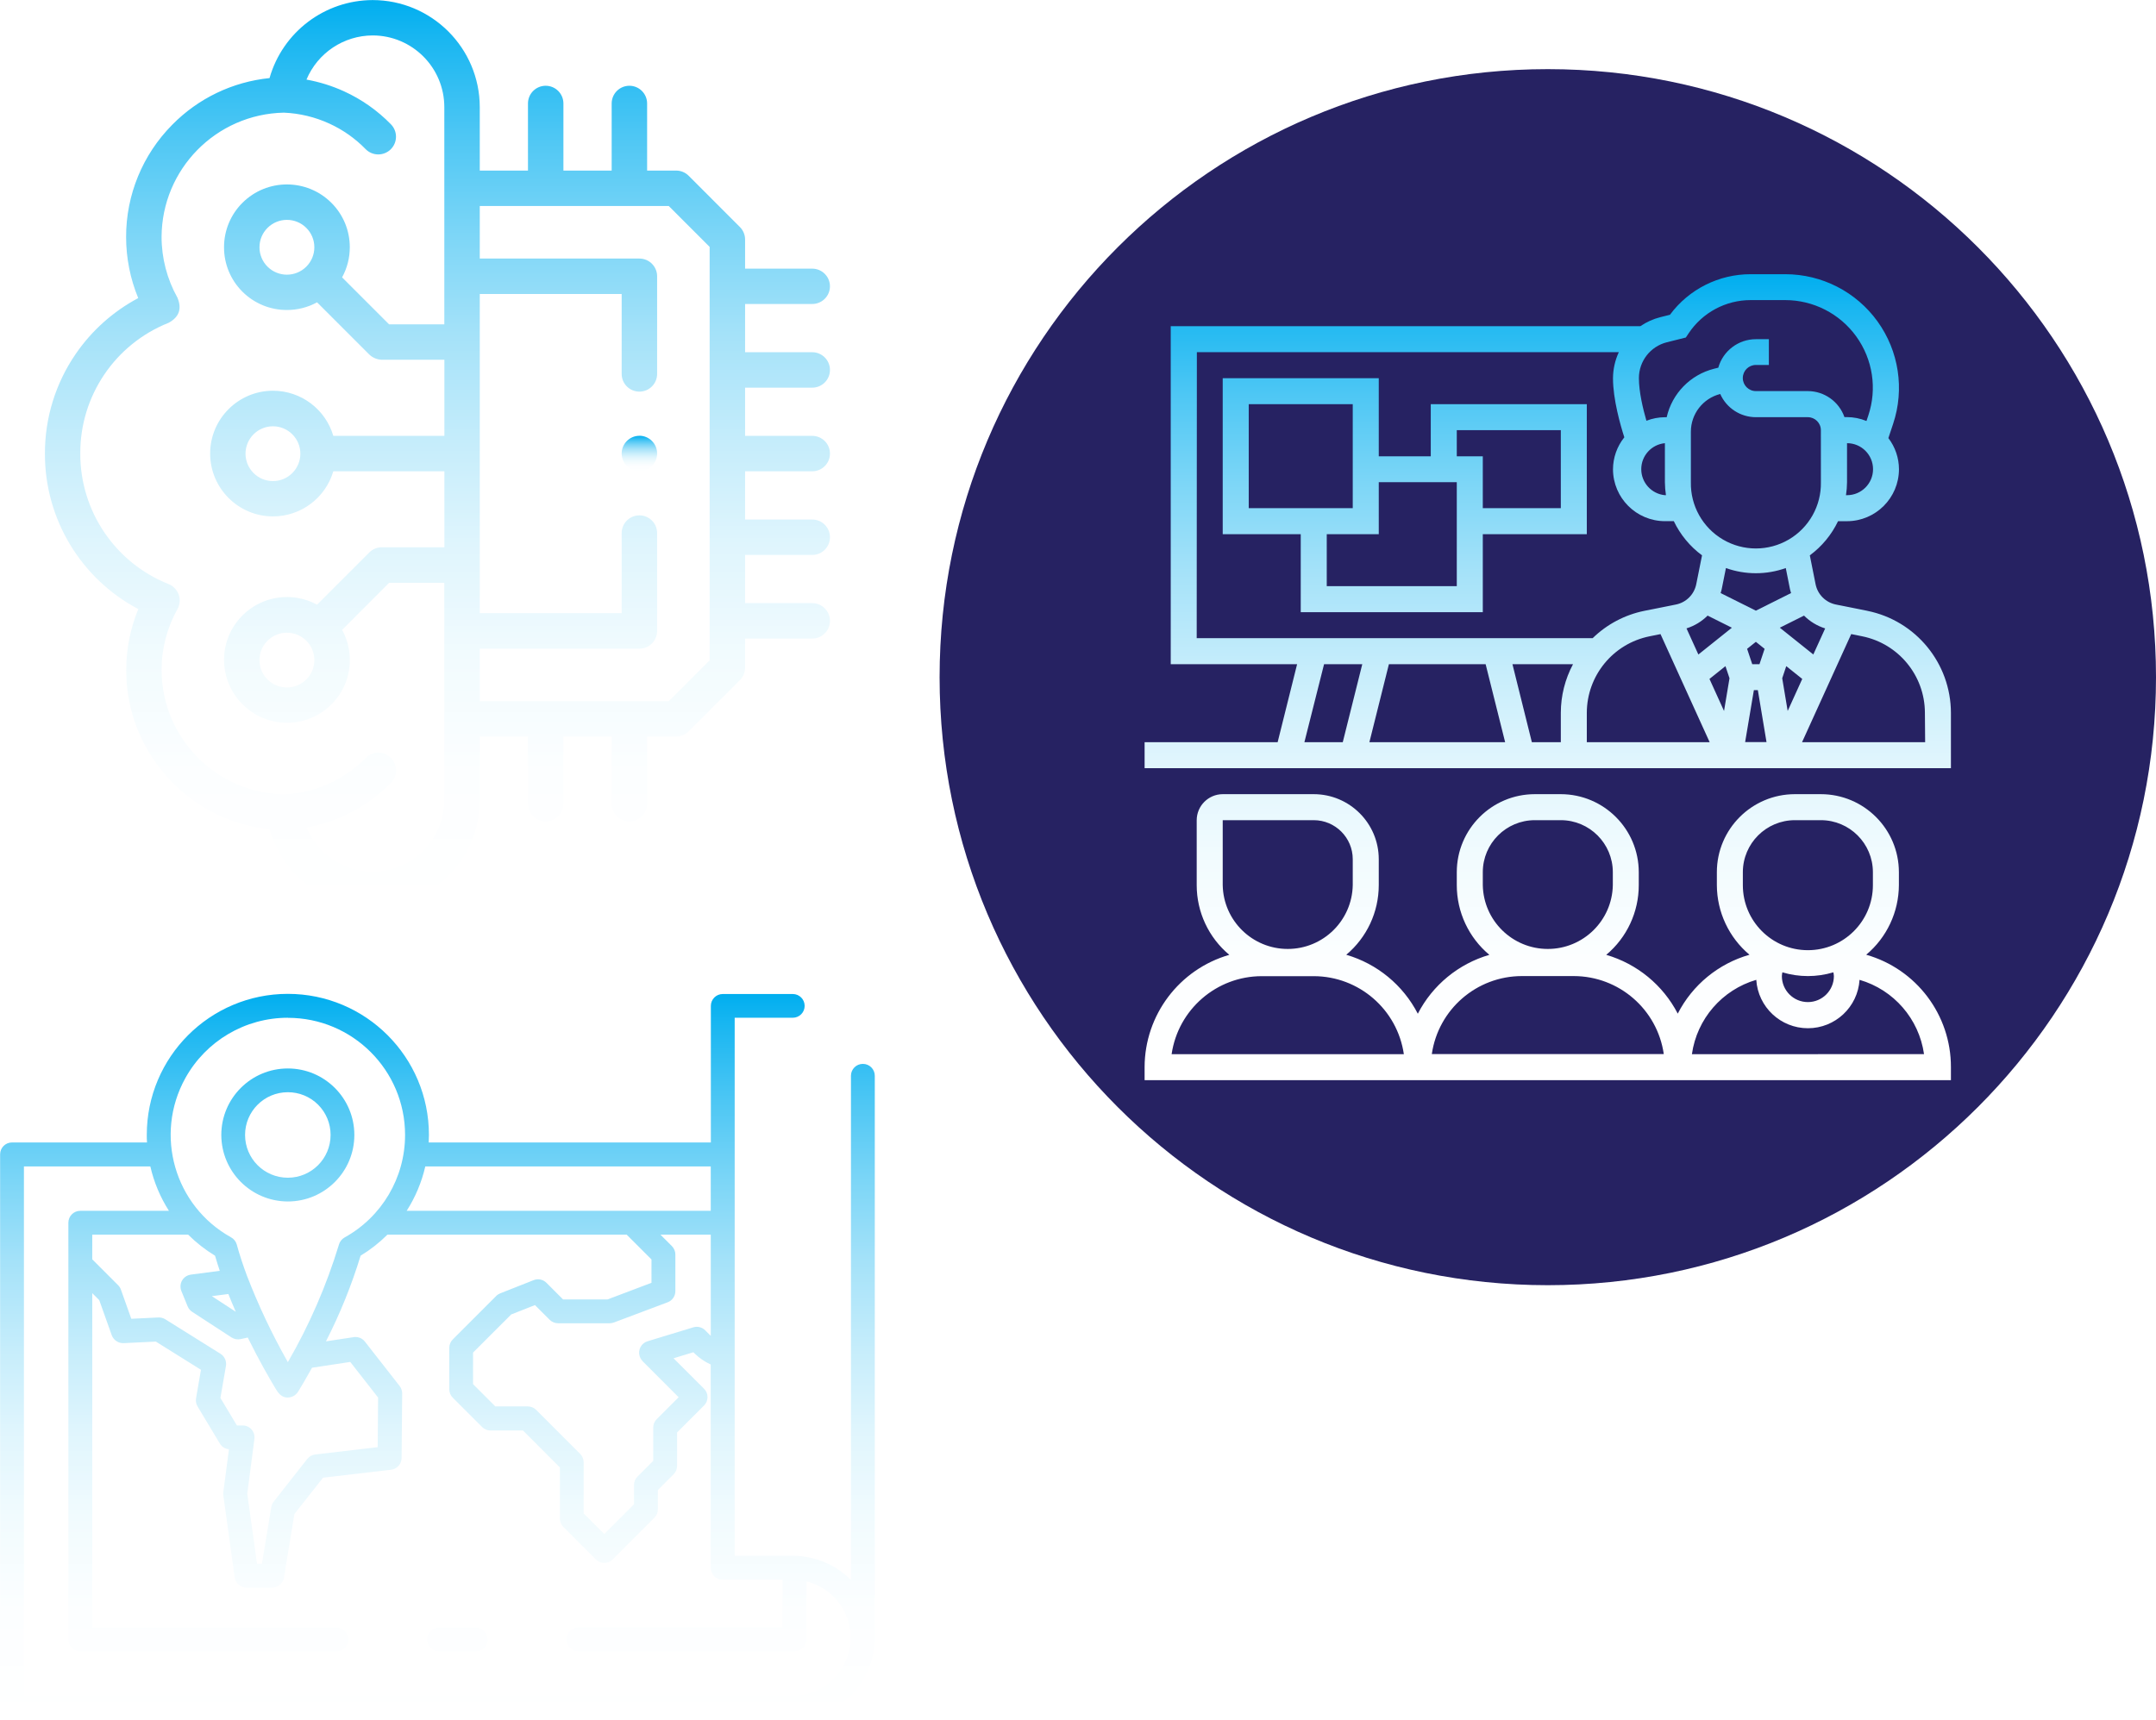
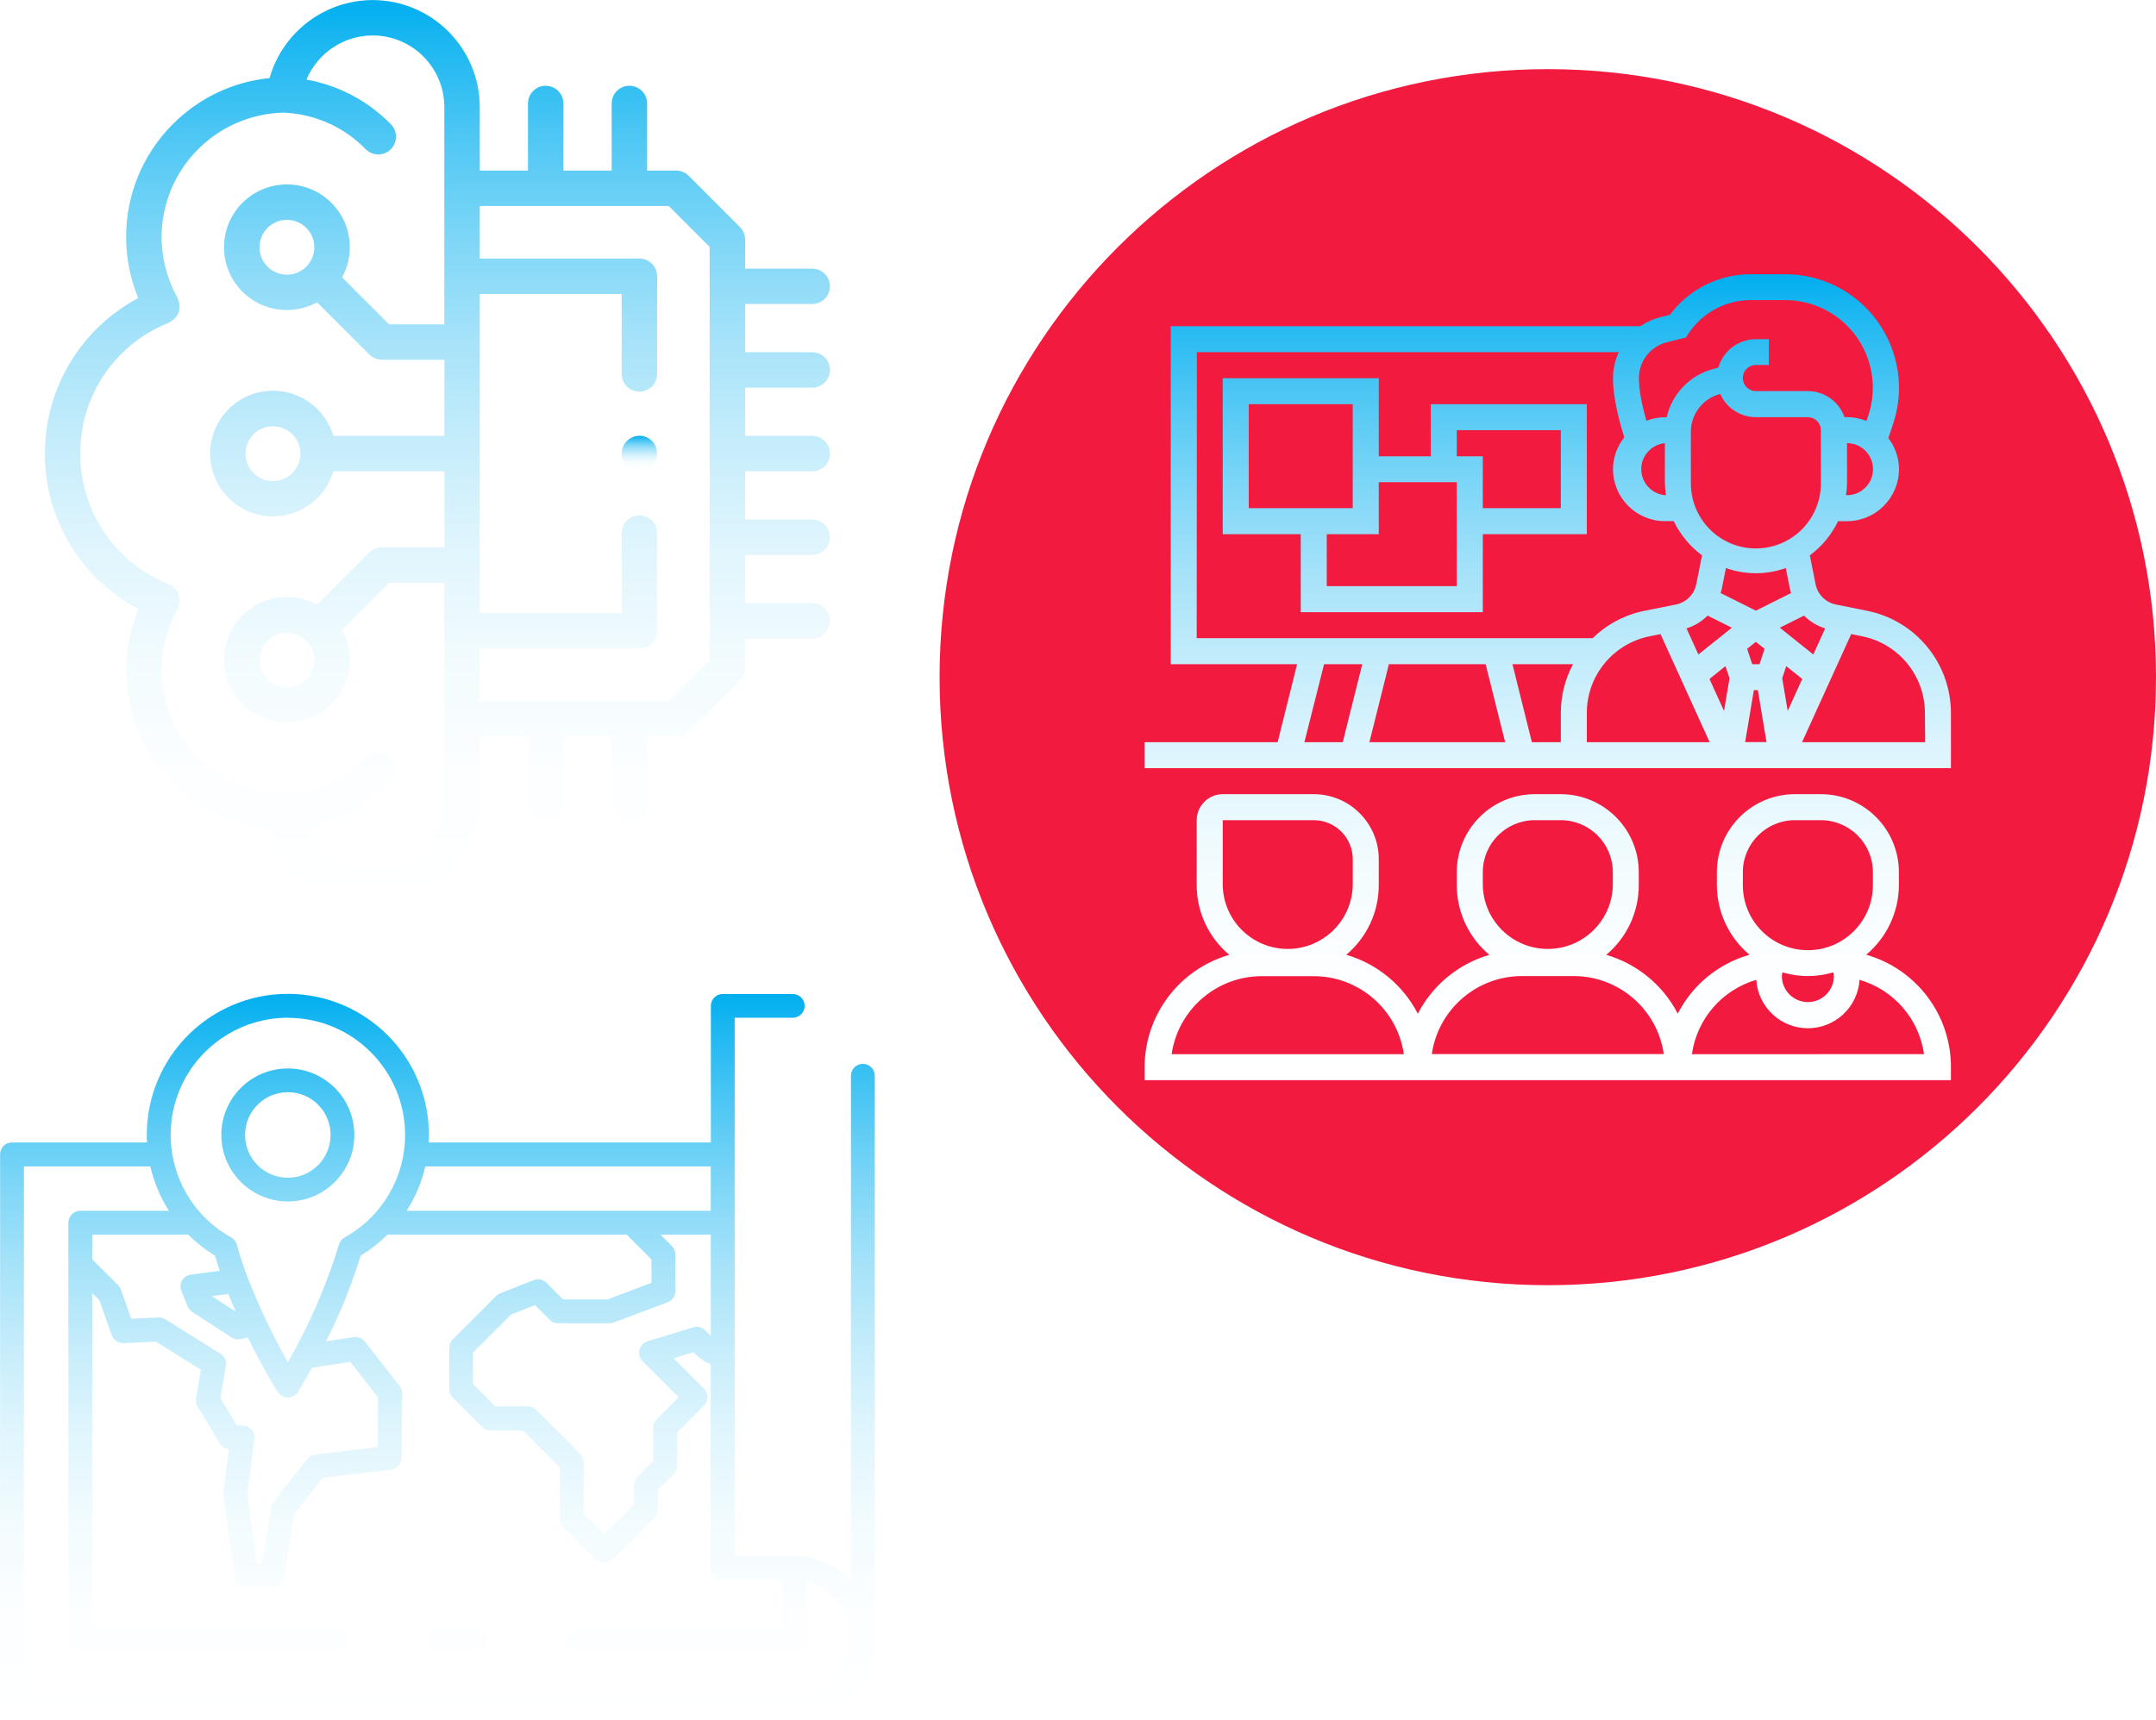
<svg xmlns="http://www.w3.org/2000/svg" xmlns:xlink="http://www.w3.org/1999/xlink" id="Capa_1" data-name="Capa 1" viewBox="0 0 907.49 724.08">
  <defs>
-     <style>.cls-1{fill:#262262;}.cls-2{fill:url(#linear-gradient);}.cls-3{fill:url(#linear-gradient-2);}.cls-4{fill:url(#linear-gradient-3);}.cls-5{fill:url(#linear-gradient-4);}</style>
+     <style>.cls-1{fill:#F21B3F;}.cls-2{fill:url(#linear-gradient);}.cls-3{fill:url(#linear-gradient-2);}.cls-4{fill:url(#linear-gradient-3);}.cls-5{fill:url(#linear-gradient-4);}</style>
    <linearGradient id="linear-gradient" x1="-210.68" y1="353.84" x2="-210.68" y2="-28.11" gradientUnits="userSpaceOnUse">
      <stop offset="0" stop-color="#fff" />
      <stop offset="0.15" stop-color="#fcfeff" />
      <stop offset="0.28" stop-color="#f1fbfe" />
      <stop offset="0.4" stop-color="#dff5fd" />
      <stop offset="0.51" stop-color="#c6edfb" />
      <stop offset="0.63" stop-color="#a5e2f9" />
      <stop offset="0.74" stop-color="#7dd6f7" />
      <stop offset="0.85" stop-color="#4ec7f4" />
      <stop offset="0.96" stop-color="#18b6f1" />
      <stop offset="1" stop-color="#00aeef" />
    </linearGradient>
    <linearGradient id="linear-gradient-2" x1="-125.65" y1="170.31" x2="-125.65" y2="155.38" xlink:href="#linear-gradient" />
    <linearGradient id="linear-gradient-3" x1="-40.17" y1="303.01" x2="-40.17" y2="379.42" gradientTransform="matrix(4, 0, 0, -4, -50, 1908)" xlink:href="#linear-gradient" />
    <linearGradient id="linear-gradient-4" x1="38.34" y1="441.17" x2="38.34" y2="483.58" gradientTransform="matrix(8, 0, 0, -8, -50, 3956)" xlink:href="#linear-gradient" />
  </defs>
  <circle class="cls-1" cx="651.49" cy="285.11" r="256" />
  <path class="cls-2" d="M-52.9,135.11a7.46,7.46,0,0,0,7.46-7.46,7.46,7.46,0,0,0-7.46-7.46H-81.16V99.88H-52.9a7.46,7.46,0,0,0,7.46-7.46A7.46,7.46,0,0,0-52.9,85H-81.16V72.75a7.46,7.46,0,0,0-2.18-5.27l-21.57-21.59a7.46,7.46,0,0,0-5.28-2.18H-122.4V15.47A7.46,7.46,0,0,0-129.86,8a7.46,7.46,0,0,0-7.46,7.46V43.71h-20.31V15.47A7.46,7.46,0,0,0-165.09,8a7.46,7.46,0,0,0-7.46,7.46V43.71h-20.29V17a45.14,45.14,0,0,0-45.09-45.08,45.27,45.27,0,0,0-43.4,32.85,66.76,66.76,0,0,0-40.95,19.65A66.91,66.91,0,0,0-341.7,71.68a67.53,67.53,0,0,0,5.1,25.72,74,74,0,0,0-26.27,23.45,73.76,73.76,0,0,0-13,42,73.79,73.79,0,0,0,39.3,65.48,67.49,67.49,0,0,0-5.08,25.7,66.86,66.86,0,0,0,19.41,47.28A66.78,66.78,0,0,0-281.33,321a45.28,45.28,0,0,0,43.41,32.86,45.13,45.13,0,0,0,45.08-45.08V282h20.29v28.25a7.46,7.46,0,0,0,7.46,7.46,7.46,7.46,0,0,0,7.46-7.46V282h20.31v28.25a7.46,7.46,0,0,0,7.46,7.46,7.46,7.46,0,0,0,7.46-7.46V282h12.21a7.47,7.47,0,0,0,5.28-2.19l21.57-21.56A7.46,7.46,0,0,0-81.16,253V240.75H-52.9a7.46,7.46,0,0,0,7.46-7.46,7.46,7.46,0,0,0-7.46-7.46H-81.16V205.55H-52.9a7.46,7.46,0,0,0,7.46-7.46,7.46,7.46,0,0,0-7.46-7.46H-81.16V170.32H-52.9a7.46,7.46,0,0,0,7.46-7.46,7.46,7.46,0,0,0-7.46-7.46H-81.16V135.11Zm-185,203.81a30.29,30.29,0,0,1-27.86-18.6,65.68,65.68,0,0,0,15.85-5,66,66,0,0,0,19.7-13.84,7.45,7.45,0,0,0-.11-10.55,7.45,7.45,0,0,0-10.55.11,51.21,51.21,0,0,1-15.27,10.72,50.53,50.53,0,0,1-19.14,4.6A52.54,52.54,0,0,1-326.77,254a52.28,52.28,0,0,1,6.67-25.61,7.44,7.44,0,0,0,.54-6.13,7.49,7.49,0,0,0-4.26-4.45,59,59,0,0,1-37.17-55,58.93,58.93,0,0,1,37.17-55q6.65-3.6,3.73-10.58a52.48,52.48,0,0,1-6.68-25.63A52.55,52.55,0,0,1-275.3,19.32a51.08,51.08,0,0,1,19.14,4.6A50.85,50.85,0,0,1-240.9,34.66a7.43,7.43,0,0,0,5.34,2.25,7.46,7.46,0,0,0,5.21-2.12,7.46,7.46,0,0,0,.13-10.55,65.63,65.63,0,0,0-19.73-13.89A66.49,66.49,0,0,0-265.78,5.4a30.3,30.3,0,0,1,27.86-18.59A30.19,30.19,0,0,1-207.76,17v91.46H-231l-19.79-19.79A26.26,26.26,0,0,0-247.55,76a26.3,26.3,0,0,0-7.75-18.72,26.51,26.51,0,0,0-37.43,0A26.3,26.3,0,0,0-300.48,76a26.28,26.28,0,0,0,7.75,18.71A26.39,26.39,0,0,0-274,102.41a26.45,26.45,0,0,0,12.68-3.23l22,22a7.94,7.94,0,0,0,5.27,2.18h26.32V155.4h-46.75a26.5,26.5,0,0,0-25.39-19,26.48,26.48,0,0,0-26.46,26.45,26.5,26.5,0,0,0,26.46,26.47,26.52,26.52,0,0,0,25.39-19h46.75v32h-26.32a4.22,4.22,0,0,0-.53,0,7.35,7.35,0,0,0-4.74,2.16l-22,22a26.52,26.52,0,0,0-31.39,4.51,26.3,26.3,0,0,0-7.75,18.73,26.22,26.22,0,0,0,7.75,18.68A26.39,26.39,0,0,0-274,276.21a26.38,26.38,0,0,0,18.7-7.73,26.22,26.22,0,0,0,7.76-18.69,26.34,26.34,0,0,0-3.23-12.7L-231,217.28h23.23v91.48a30.2,30.2,0,0,1-30.17,30.16ZM-262.47,76a11.47,11.47,0,0,1-3.38,8.16,11.56,11.56,0,0,1-16.33,0A11.47,11.47,0,0,1-285.56,76a11.47,11.47,0,0,1,3.38-8.16,11.56,11.56,0,0,1,16.33,0A11.47,11.47,0,0,1-262.47,76Zm-5.88,86.9a11.56,11.56,0,0,1-11.55,11.55,11.56,11.56,0,0,1-11.54-11.55,11.55,11.55,0,0,1,11.54-11.53A11.55,11.55,0,0,1-268.35,162.86Zm5.88,86.92a11.42,11.42,0,0,1-3.38,8.14,11.57,11.57,0,0,1-16.34,0,11.41,11.41,0,0,1-3.37-8.13,11.51,11.51,0,0,1,3.38-8.17,11.56,11.56,0,0,1,16.33,0h0a11.47,11.47,0,0,1,3.38,8.16Zm166.39.11-17.2,17.2h-79.56V245h67.19a7.46,7.46,0,0,0,7.46-7.46V196.33a7.46,7.46,0,0,0-7.46-7.46,7.46,7.46,0,0,0-7.46,7.46v33.73h-59.73V95.67h59.73v33.65a7.46,7.46,0,0,0,7.46,7.46,7.46,7.46,0,0,0,7.46-7.46V88.21a7.46,7.46,0,0,0-7.46-7.46h-67.19V58.63h79.56l17.2,17.21Z" transform="translate(394.78 28.11)" />
  <path class="cls-3" d="M-125.65,155.38a7.46,7.46,0,0,0-7.46,7.46v0a7.45,7.45,0,0,0,7.46,7.45,7.47,7.47,0,0,0,7.46-7.47,7.46,7.46,0,0,0-7.46-7.46Z" transform="translate(394.78 28.11)" />
  <g id="Layer_2" data-name="Layer 2">
    <path class="cls-4" d="M-31.6,419.82a5,5,0,0,0-5,5V637.11a34.66,34.66,0,0,0-24.45-10.17H-85.54V400.4h24.45a5,5,0,0,0,5-5,5,5,0,0,0-5-5H-90.57a5,5,0,0,0-5,5V452.9H-214.34c.06-1.06.1-2.11.1-3.17a59.39,59.39,0,0,0-59.39-59.39A59.39,59.39,0,0,0-333,449.73c0,1.07,0,2.12.1,3.17h-56.83a5,5,0,0,0-5,5v233a5,5,0,0,0,5,5H-61.09a34.56,34.56,0,0,0,34.52-34.52V424.85A5,5,0,0,0-31.6,419.82ZM-124.31,545l15.18,15.18-9.22,9.22a5,5,0,0,0-1.48,3.56v14l-6.62,6.62a5,5,0,0,0-1.47,3.56v8.12l-12.51,12.51-8.68-8.69V587.57a5.08,5.08,0,0,0-1.48-3.55l-18.5-18.51a5,5,0,0,0-3.56-1.47h-13.64l-9.38-9.38V541.38l16.06-16.06,10-3.94,6.18,6.17a5,5,0,0,0,3.56,1.48h21.7a5.13,5.13,0,0,0,1.77-.32l22.63-8.51a5,5,0,0,0,3.26-4.71v-15.4a5,5,0,0,0-1.48-3.56l-4.79-4.8h21.18v42.61L-97.94,532a5,5,0,0,0-5-1.26l-19.25,5.86a5,5,0,0,0-3.35,6.28,5,5,0,0,0,1.26,2.1Zm28.7-82v18.69h-128A59.39,59.39,0,0,0-215.77,463Zm-178-62.57a49.31,49.31,0,0,1,49.33,49.3,49.3,49.3,0,0,1-25.43,43.16,5,5,0,0,0-2.42,3.08,236.51,236.51,0,0,1-21.48,49.43A270.65,270.65,0,0,1-290.84,509c-1.6-4.29-3.06-8.65-4.27-13.08a5,5,0,0,0-2.42-3.08,49.33,49.33,0,0,1-19.25-67A49.32,49.32,0,0,1-273.63,400.4Zm-15.24,173.36a5,5,0,0,0-3.79-1.73h-2.42L-302,560.49l2.32-13.5a5.05,5.05,0,0,0-2.3-5.12l-23.23-14.52a5.12,5.12,0,0,0-2.91-.76l-11.4.55-4.37-12.28a4.91,4.91,0,0,0-1.19-1.87l-10.87-10.88V491.73h40.38a60.44,60.44,0,0,0,11.3,8.85c.62,2.14,1.3,4.27,2,6.38l-12.14,1.58a5,5,0,0,0-4.36,5.63,4.57,4.57,0,0,0,.33,1.27l2.64,6.48a5.11,5.11,0,0,0,1.91,2.3L-297.33,535a5.11,5.11,0,0,0,3.83.7l3-.66c4.83,9.8,9.28,17.44,11.36,20.91,1.15,1.9,2.22,3.83,4.6,4.29a5.21,5.21,0,0,0,5.39-2.66c.69-1.1,2.83-4.63,5.71-9.83l16.09-2.44,11.72,15-.18,20.89-26.28,3.08a5,5,0,0,0-3.37,1.89l-14.14,18a4.92,4.92,0,0,0-1,2.3l-3.93,23.83h-2.07l-4.1-29.5,3-23.06a5,5,0,0,0-1.21-4Zm-6.67-49.59-10.09-6.59,6.95-.9C-297.68,519.22-296.62,521.71-295.54,524.17ZM-61.09,685.91H-384.71V463h53.21a59.39,59.39,0,0,0,7.83,18.69H-361a5,5,0,0,0-5,5V662.18a5,5,0,0,0,5,5h107.87a5,5,0,0,0,5-5,5,5,0,0,0-5-5H-355.95V516.35l2.95,2.95,5.25,14.75a5.13,5.13,0,0,0,5,3.35l13.56-.66,19,11.88-2.07,12a5.08,5.08,0,0,0,.65,3.45l9.35,15.58a5,5,0,0,0,3.85,2.43l-2.37,18.06a5.09,5.09,0,0,0,0,1.35L-296,636a5,5,0,0,0,5,4.34h10.73a5,5,0,0,0,5-4.22l4.41-26.77,12.05-15.3,28.62-3.35a5,5,0,0,0,4.45-5l.24-27.1a5.06,5.06,0,0,0-1.07-3.15l-14.62-18.7a5,5,0,0,0-4.73-1.87l-11.66,1.76A220.47,220.47,0,0,0-243,500.58a60,60,0,0,0,11.29-8.86H-131l10.44,10.44V512l-18.51,7h-18.7l-7-7a5,5,0,0,0-5.41-1.12l-14,5.53a5,5,0,0,0-1.73,1.12l-18.28,18.29a5,5,0,0,0-1.48,3.56v17.44a5,5,0,0,0,1.48,3.56l12.33,12.33a5,5,0,0,0,3.56,1.47h13.66l15.54,15.57v21.51a5,5,0,0,0,1.47,3.56L-144,628.45a5,5,0,0,0,7.11,0h0l17.55-17.55a5,5,0,0,0,1.47-3.56v-8.11l6.62-6.62a5,5,0,0,0,1.47-3.56V575l11.32-11.32a5,5,0,0,0,0-7.11h0l-12.82-12.8,8.35-2.54.37.38a24,24,0,0,0,6.93,4.78V632a5,5,0,0,0,5,5H-65.4v20.14h-85.94a5,5,0,0,0-5,5,5,5,0,0,0,5,5h91a5,5,0,0,0,5-5V637.72a24.45,24.45,0,0,1,17.87,29.6,24.45,24.45,0,0,1-23.63,18.59ZM-273.63,477.75a28,28,0,0,0,28-28,28,28,0,0,0-28-28,28,28,0,0,0-28,28h0A28.06,28.06,0,0,0-273.63,477.75Zm0-46a17.94,17.94,0,0,1,18,18,18,18,0,0,1-18,18,18,18,0,0,1-18-18h0a18,18,0,0,1,18-18Zm84.17,230.42a5,5,0,0,1-5,5H-210a5,5,0,0,1-5-5,5,5,0,0,1,5-5h15.47a5,5,0,0,1,5,5Z" transform="translate(394.78 28.11)" />
  </g>
  <path class="cls-5" d="M391.19,229.06,378,226.42a10.91,10.91,0,0,1-8.58-8.58L367,205.71a38.52,38.52,0,0,0,11.88-14.38h3.75a21.92,21.92,0,0,0,21.89-21.89,21.6,21.6,0,0,0-4.46-13.1l2-6a47.85,47.85,0,0,0-45.4-63H342.12a42.21,42.21,0,0,0-34,17.08l-4,1a26.28,26.28,0,0,0-8.46,3.81H98V251.53h53.19L143,284.37H87v10.95H426.39V272a43.9,43.9,0,0,0-35.2-42.93ZM230.54,251.53l8.21,32.84H181.62l8.21-32.84Zm11.29,0h25.5A43.56,43.56,0,0,0,262.19,272v12.38H250ZM273.13,272a32.92,32.92,0,0,1,26.4-32.2l4.62-.93,20.69,45.51H273.13ZM324,231.09l10.19,5.09-14.1,11.28-5-11a21.74,21.74,0,0,0,8.9-5.4Zm21.81,20.44h-3.05l-2.16-6.46,3.69-2.95,3.68,2.95Zm-12.62,5.92-2.3,13.78-6.13-13.49,6.73-5.38Zm10.26,5h1.67l3.65,21.89h-9Zm11.93-5,1.7-5.09,6.73,5.38-6.13,13.49Zm18.09-21-5,11-14.1-11.28,10.19-5.09a21.74,21.74,0,0,0,8.9,5.4ZM358.66,220c.11.54.3,1.06.45,1.59L344.29,229l-14.83-7.41c.15-.53.33-1.05.44-1.6l1.79-8.93a37.56,37.56,0,0,0,25.19,0Zm13-45.08a27.37,27.37,0,1,1-54.73,0V153.68a16.4,16.4,0,0,1,12.36-15.91,16.43,16.43,0,0,0,15,9.77h21.89a5.48,5.48,0,0,1,5.47,5.47Zm11,5.48h-.44a38.21,38.21,0,0,0,.44-5.48V158.48a10.95,10.95,0,0,1,0,21.9ZM306.81,116l8-2,1.17-1.76a31.34,31.34,0,0,1,26.13-14h14.51a36.89,36.89,0,0,1,35,48.58l-.78,2.32a21.86,21.86,0,0,0-8.27-1.64h-1a16.38,16.38,0,0,0-15.41-10.95H344.29a5.48,5.48,0,1,1,0-11h5.47V114.7h-5.47a16.46,16.46,0,0,0-15.82,12l-1.77.44a27.28,27.28,0,0,0-19.95,20.41H306a21.84,21.84,0,0,0-7.78,1.49c-1.45-5-3.16-12.19-3.16-17.91A15.54,15.54,0,0,1,306.81,116ZM306,158.48V174.9a38.21,38.21,0,0,0,.44,5.48H306a11,11,0,0,1,0-21.9Zm-197-38.31h177.6a26.42,26.42,0,0,0-2.45,11c0,8.8,3.09,19.63,4.77,24.84a21.66,21.66,0,0,0-4.77,13.47A21.92,21.92,0,0,0,306,191.32h3.75a38.63,38.63,0,0,0,11.88,14.39l-2.43,12.12a10.92,10.92,0,0,1-8.58,8.59l-13.21,2.64a43.57,43.57,0,0,0-21.82,11.52H108.93Zm53.54,131.36h16.08l-8.21,32.84H154.26Zm253,32.84H363.73l20.69-45.51,4.62.93a32.93,32.93,0,0,1,26.4,32.2ZM273.13,142.06H207.45V164H185.56V131.12H119.88V196.8h32.84v32.84h76.63V196.8h43.78Zm-142.3,0h43.78v43.79H130.83Zm87.57,76.63H163.67V196.8h21.89V174.9H218.4Zm43.79-32.84H229.35V164H218.4V153h43.79Zm128.56,188a38.45,38.45,0,0,0,13.74-29.29V339.1a32.87,32.87,0,0,0-32.84-32.84H360.71a32.87,32.87,0,0,0-32.84,32.84v5.48a38.44,38.44,0,0,0,13.73,29.29,49,49,0,0,0-30.19,24.79,49.49,49.49,0,0,0-30.1-24.75A38.25,38.25,0,0,0,295,344.58V339.1a32.87,32.87,0,0,0-32.84-32.84H251.24A32.87,32.87,0,0,0,218.4,339.1v5.48a38.24,38.24,0,0,0,13.71,29.33A49.42,49.42,0,0,0,202,398.7a49.46,49.46,0,0,0-30.12-24.82,38.26,38.26,0,0,0,13.68-29.3V333.63a27.4,27.4,0,0,0-27.37-27.37H119.88a11,11,0,0,0-10.95,10.95v27.37a38.22,38.22,0,0,0,13.72,29.33A49.31,49.31,0,0,0,87,421.2v5.48H426.39V421.2A49.11,49.11,0,0,0,390.75,373.87Zm-13.62,9a10.95,10.95,0,1,1-21.9,0,10.19,10.19,0,0,1,.22-1.58,37.22,37.22,0,0,0,21.46,0A10.19,10.19,0,0,1,377.13,382.89Zm-38.32-38.31V339.1a21.92,21.92,0,0,1,21.9-21.89h10.94a21.92,21.92,0,0,1,21.9,21.89v5.48a27.37,27.37,0,0,1-54.74,0Zm-109.46,0V339.1a21.91,21.91,0,0,1,21.89-21.89h10.95a21.92,21.92,0,0,1,21.89,21.89v5.48a27.37,27.37,0,0,1-54.73,0Zm16.42,38.31h21.89a38.34,38.34,0,0,1,37.87,32.84H207.89a38.34,38.34,0,0,1,37.88-32.84ZM119.88,344.58V317.21h38.31a16.44,16.44,0,0,1,16.42,16.42v10.95a27.37,27.37,0,0,1-54.73,0ZM98.37,415.73a38.39,38.39,0,0,1,37.93-32.84h21.89a38.39,38.39,0,0,1,37.93,32.84Zm219,0a38.17,38.17,0,0,1,27.09-31.3,21.78,21.78,0,0,0,43.47,0,38.2,38.2,0,0,1,27.14,31.29Z" transform="translate(394.78 28.11)" />
</svg>
